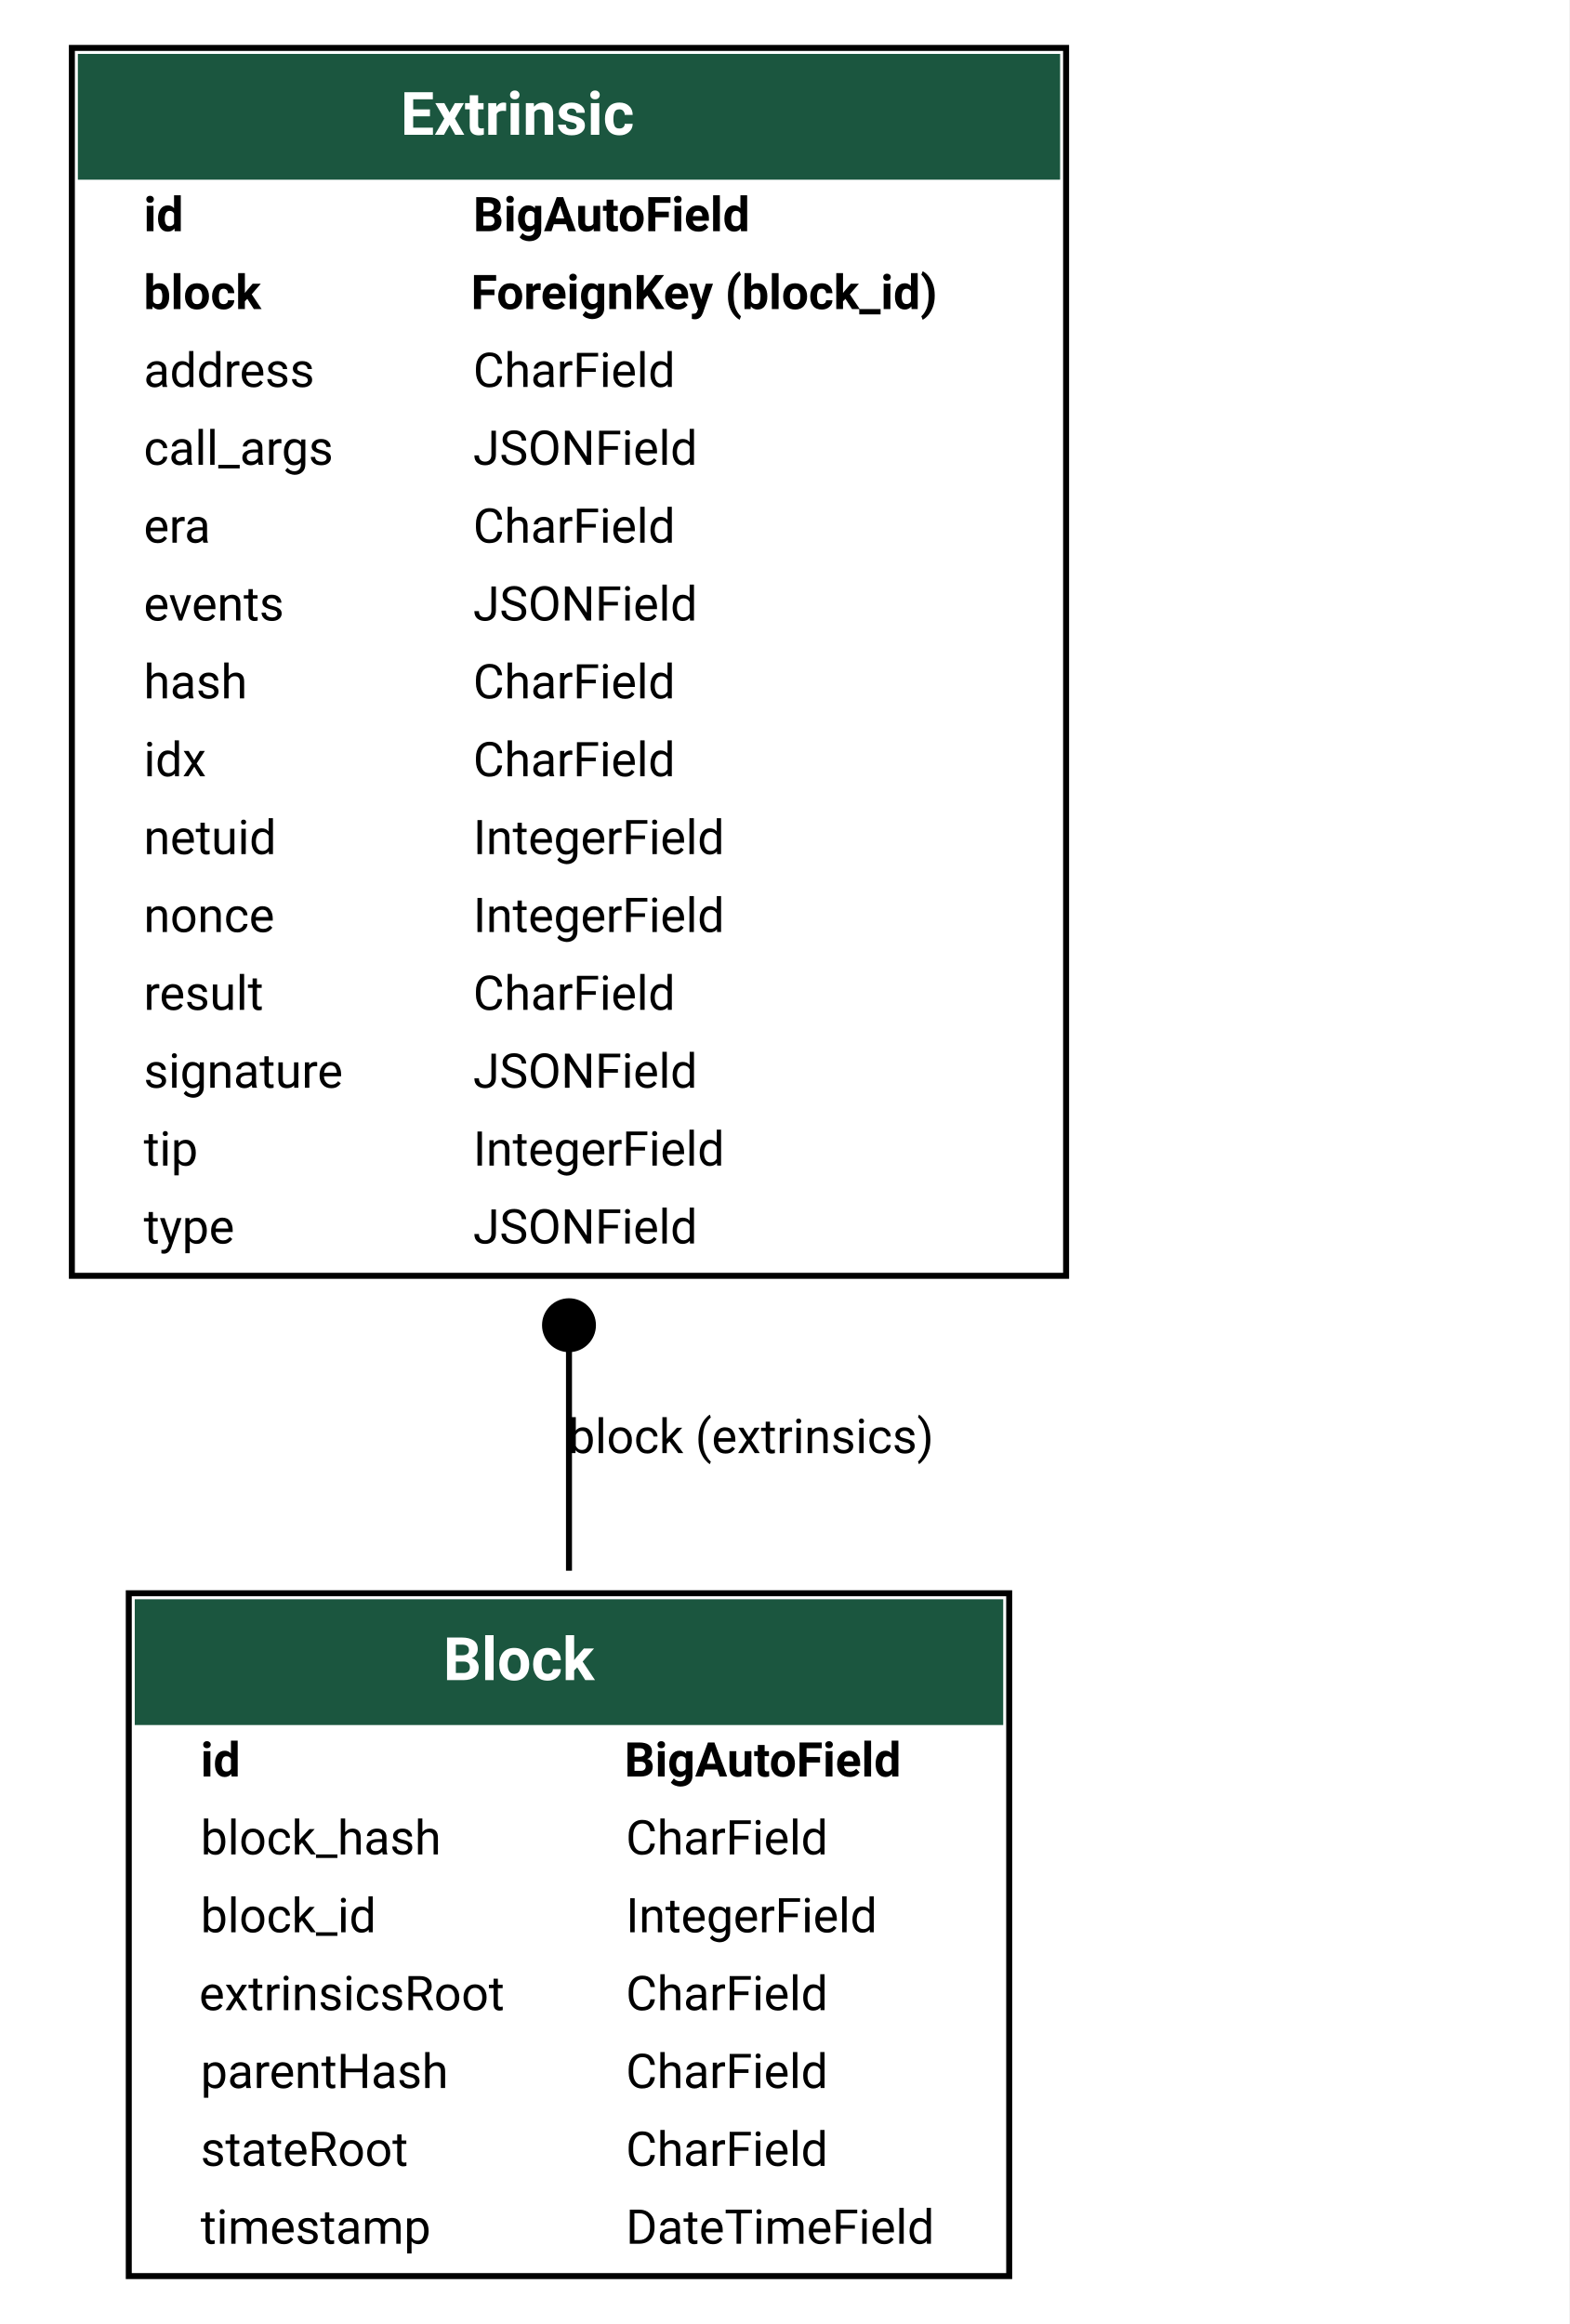
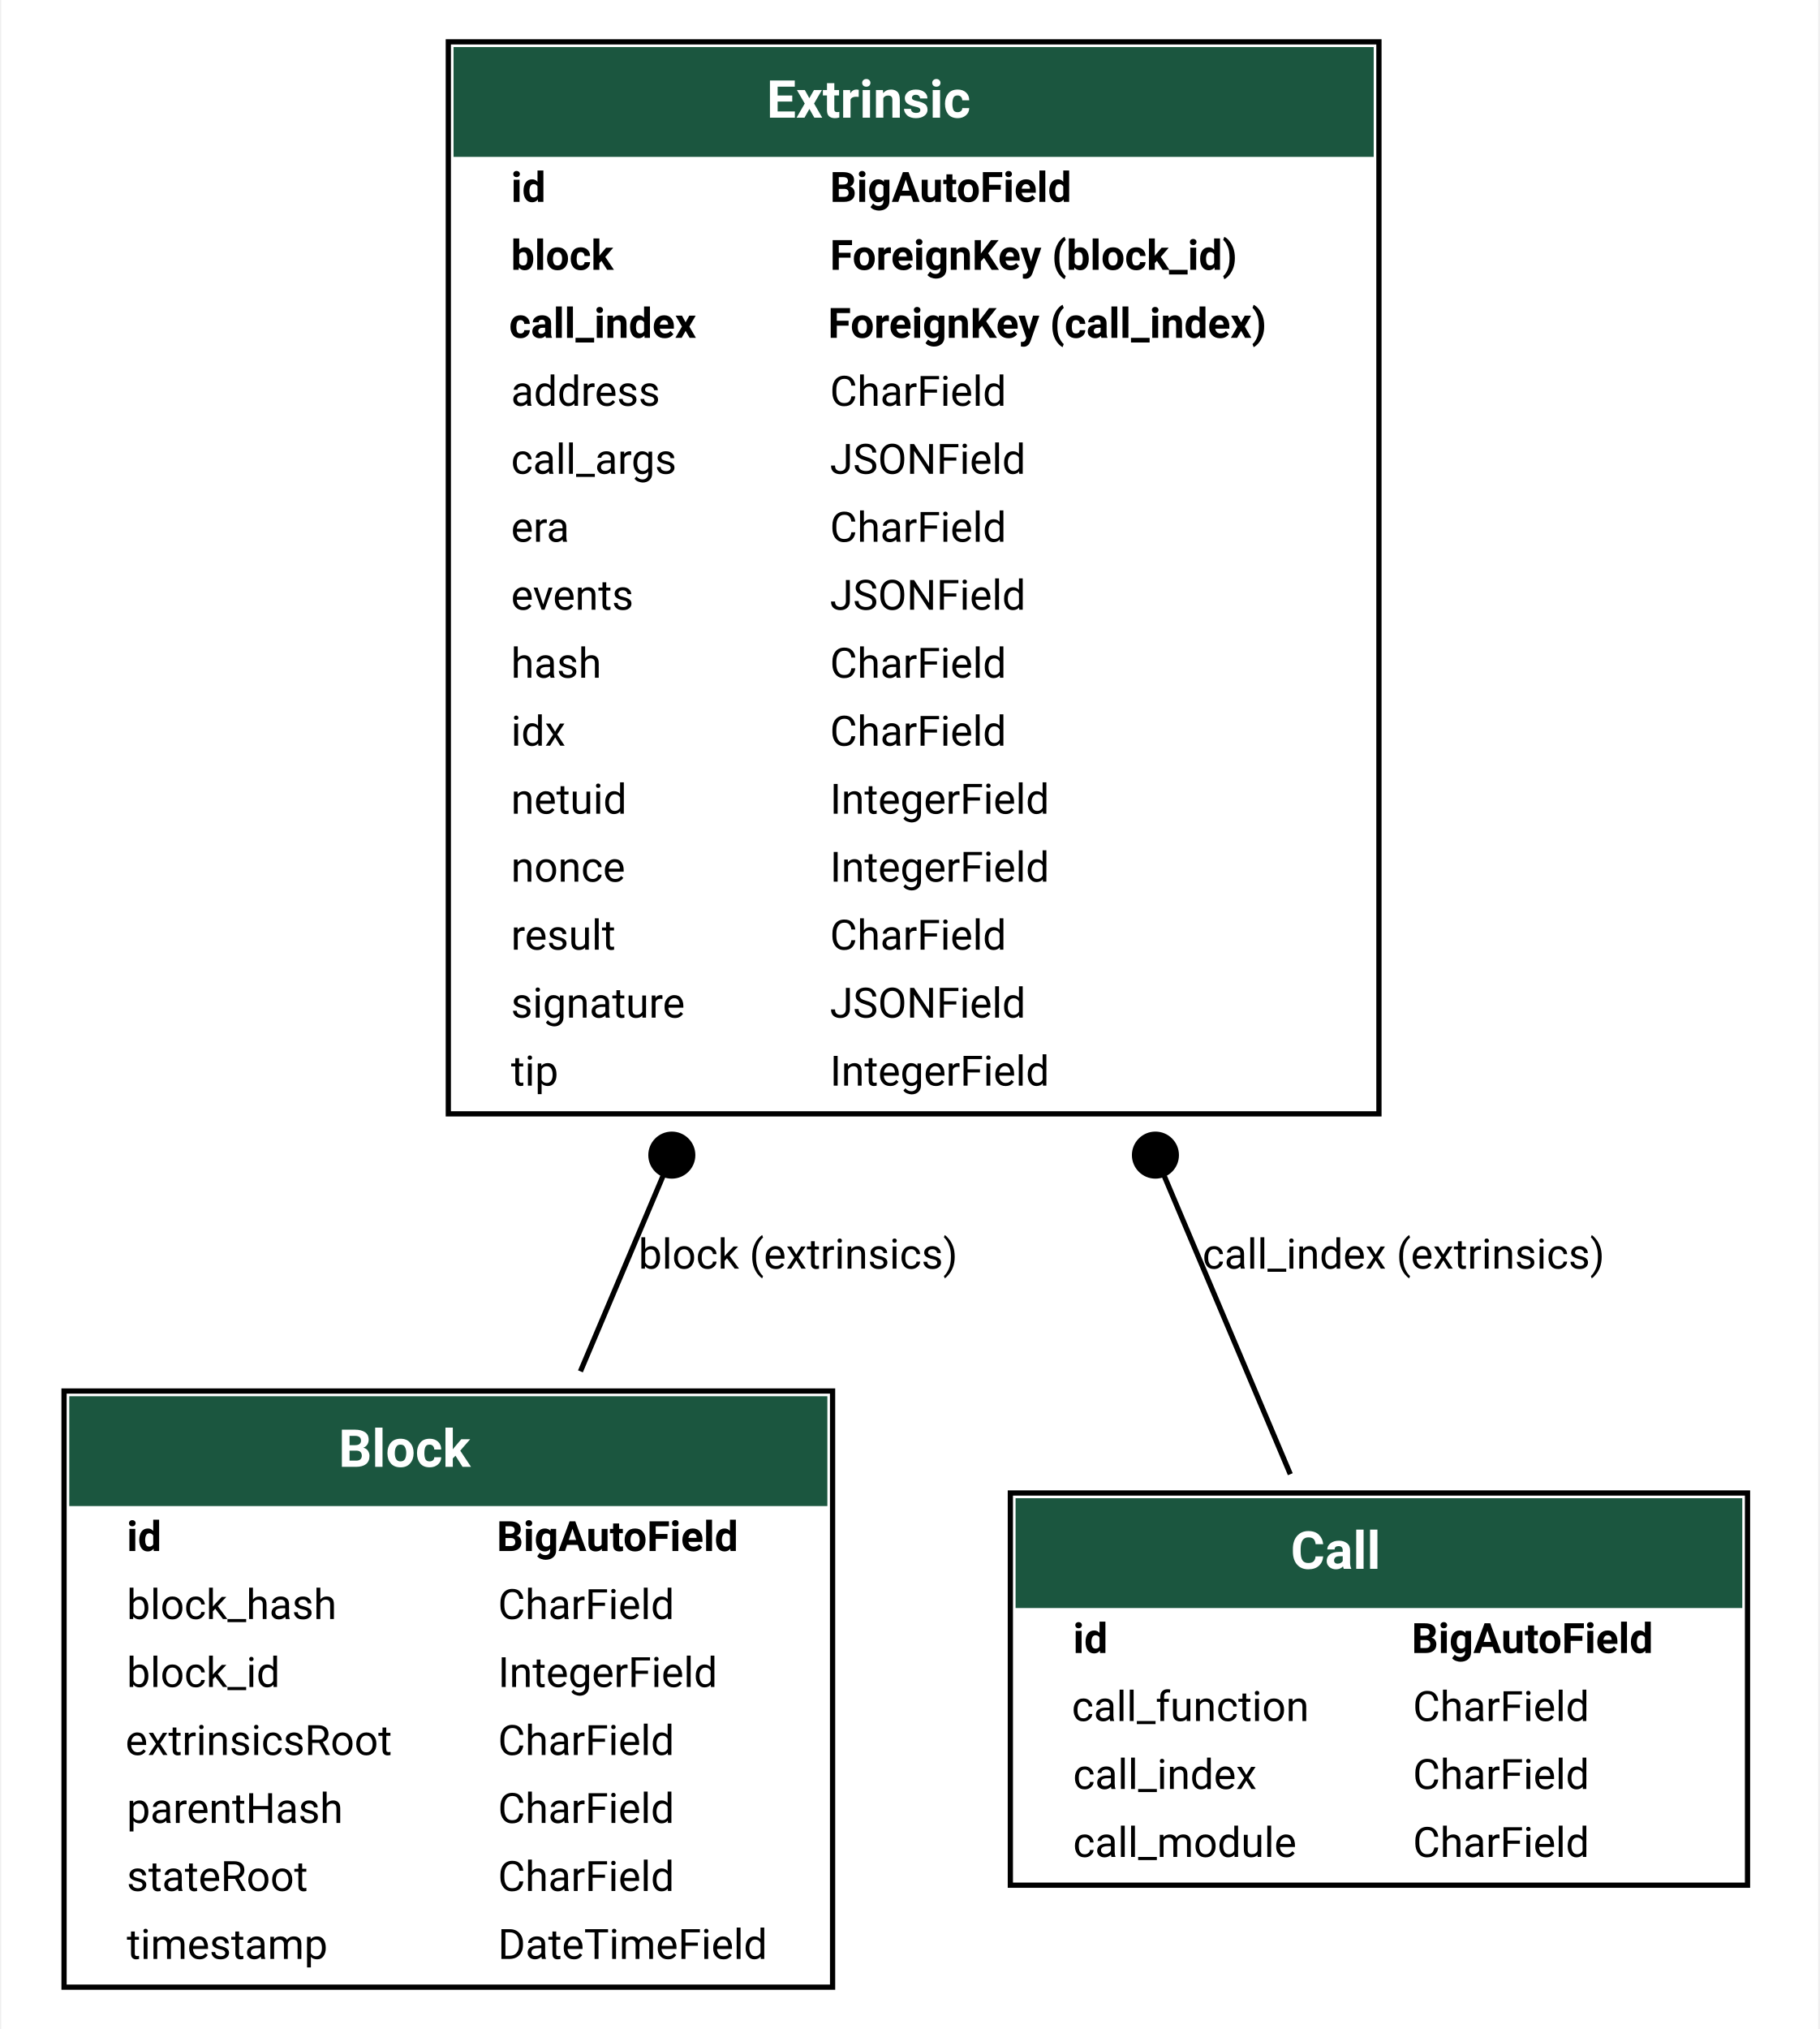
- <svg xmlns="http://www.w3.org/2000/svg" width="262pt" height="388pt" viewBox="0.00 0.00 262.00 388.00">
+ <svg xmlns="http://www.w3.org/2000/svg" width="348pt" height="388pt" viewBox="0.00 0.00 347.50 388.00">
  <g id="graph0" class="graph" transform="scale(1 1) rotate(0) translate(4 384)">
-     <polygon fill="white" stroke="none" points="-4,4 -4,-384 258,-384 258,4 -4,4" />
+     <polygon fill="white" stroke="none" points="-4,4 -4,-384 343.5,-384 343.5,4 -4,4" />
    <g id="node1" class="node">
-       <polygon fill="white" stroke="none" points="17.5,-4 17.5,-118 164.5,-118 164.5,-4 17.5,-4" />
-       <polygon fill="#1b563f" stroke="none" points="18.5,-96 18.5,-117 163.5,-117 163.5,-96 18.5,-96" />
-       <text text-anchor="start" x="61" y="-103.5" font-family="Roboto" font-size="8.00">    </text>
-       <text text-anchor="start" x="70" y="-103.5" font-family="Roboto" font-weight="bold" font-size="10.00" fill="white">    Block    </text>
-       <text text-anchor="start" x="20.5" y="-87.4" font-family="Roboto" font-size="8.00">    </text>
-       <text text-anchor="start" x="29.5" y="-87.4" font-family="Roboto" font-weight="bold" font-size="8.00">id</text>
-       <text text-anchor="start" x="37" y="-87.4" font-family="Roboto" font-size="8.00">    </text>
-       <text text-anchor="start" x="91.25" y="-87.4" font-family="Roboto" font-size="8.00">    </text>
-       <text text-anchor="start" x="100.25" y="-87.4" font-family="Roboto" font-weight="bold" font-size="8.00">BigAutoField</text>
-       <text text-anchor="start" x="152.75" y="-87.4" font-family="Roboto" font-size="8.00">    </text>
-       <text text-anchor="start" x="20.5" y="-74.4" font-family="Roboto" font-size="8.00">    </text>
-       <text text-anchor="start" x="29.5" y="-74.4" font-family="Roboto" font-size="8.00">block_hash</text>
-       <text text-anchor="start" x="69.25" y="-74.4" font-family="Roboto" font-size="8.00">    </text>
-       <text text-anchor="start" x="91.5" y="-74.4" font-family="Roboto" font-size="8.00">    </text>
-       <text text-anchor="start" x="100.5" y="-74.4" font-family="Roboto" font-size="8.00">CharField</text>
-       <text text-anchor="start" x="135.75" y="-74.4" font-family="Roboto" font-size="8.00">    </text>
-       <text text-anchor="start" x="20.5" y="-61.4" font-family="Roboto" font-size="8.00">    </text>
-       <text text-anchor="start" x="29.5" y="-61.4" font-family="Roboto" font-size="8.00">block_id</text>
-       <text text-anchor="start" x="58" y="-61.4" font-family="Roboto" font-size="8.00">    </text>
-       <text text-anchor="start" x="91.5" y="-61.4" font-family="Roboto" font-size="8.00">    </text>
-       <text text-anchor="start" x="100.5" y="-61.4" font-family="Roboto" font-size="8.00">IntegerField</text>
-       <text text-anchor="start" x="143.25" y="-61.4" font-family="Roboto" font-size="8.00">    </text>
-       <text text-anchor="start" x="20.25" y="-48.4" font-family="Roboto" font-size="8.00">    </text>
-       <text text-anchor="start" x="29.25" y="-48.4" font-family="Roboto" font-size="8.00">extrinsicsRoot</text>
-       <text text-anchor="start" x="78.75" y="-48.4" font-family="Roboto" font-size="8.00">    </text>
-       <text text-anchor="start" x="91.5" y="-48.4" font-family="Roboto" font-size="8.00">    </text>
-       <text text-anchor="start" x="100.5" y="-48.4" font-family="Roboto" font-size="8.00">CharField</text>
-       <text text-anchor="start" x="135.75" y="-48.4" font-family="Roboto" font-size="8.00">    </text>
-       <text text-anchor="start" x="20.5" y="-35.4" font-family="Roboto" font-size="8.00">    </text>
-       <text text-anchor="start" x="29.5" y="-35.4" font-family="Roboto" font-size="8.00">parentHash</text>
-       <text text-anchor="start" x="71.5" y="-35.4" font-family="Roboto" font-size="8.00">    </text>
-       <text text-anchor="start" x="91.5" y="-35.4" font-family="Roboto" font-size="8.00">    </text>
-       <text text-anchor="start" x="100.5" y="-35.4" font-family="Roboto" font-size="8.00">CharField</text>
-       <text text-anchor="start" x="135.75" y="-35.4" font-family="Roboto" font-size="8.00">    </text>
-       <text text-anchor="start" x="20.5" y="-22.4" font-family="Roboto" font-size="8.00">    </text>
-       <text text-anchor="start" x="29.5" y="-22.4" font-family="Roboto" font-size="8.00">stateRoot</text>
-       <text text-anchor="start" x="64" y="-22.4" font-family="Roboto" font-size="8.00">    </text>
-       <text text-anchor="start" x="91.5" y="-22.4" font-family="Roboto" font-size="8.00">    </text>
-       <text text-anchor="start" x="100.5" y="-22.4" font-family="Roboto" font-size="8.00">CharField</text>
-       <text text-anchor="start" x="135.75" y="-22.4" font-family="Roboto" font-size="8.00">    </text>
-       <text text-anchor="start" x="20.5" y="-9.4" font-family="Roboto" font-size="8.00">    </text>
-       <text text-anchor="start" x="29.5" y="-9.4" font-family="Roboto" font-size="8.00">timestamp</text>
-       <text text-anchor="start" x="66.25" y="-9.4" font-family="Roboto" font-size="8.00">    </text>
-       <text text-anchor="start" x="91.5" y="-9.4" font-family="Roboto" font-size="8.00">    </text>
-       <text text-anchor="start" x="100.5" y="-9.4" font-family="Roboto" font-size="8.00">DateTimeField</text>
-       <text text-anchor="start" x="152.25" y="-9.4" font-family="Roboto" font-size="8.00">    </text>
-       <polygon fill="none" stroke="black" points="17.5,-4 17.5,-118 164.5,-118 164.5,-4 17.5,-4" />
+       <polygon fill="white" stroke="none" points="8,-4 8,-118 155,-118 155,-4 8,-4" />
+       <polygon fill="#1b563f" stroke="none" points="9,-96 9,-117 154,-117 154,-96 9,-96" />
+       <text text-anchor="start" x="51.5" y="-103.5" font-family="Roboto" font-size="8.00">    </text>
+       <text text-anchor="start" x="60.5" y="-103.5" font-family="Roboto" font-weight="bold" font-size="10.00" fill="white">    Block    </text>
+       <text text-anchor="start" x="11" y="-87.4" font-family="Roboto" font-size="8.00">    </text>
+       <text text-anchor="start" x="20" y="-87.4" font-family="Roboto" font-weight="bold" font-size="8.00">id</text>
+       <text text-anchor="start" x="27.5" y="-87.4" font-family="Roboto" font-size="8.00">    </text>
+       <text text-anchor="start" x="81.75" y="-87.4" font-family="Roboto" font-size="8.00">    </text>
+       <text text-anchor="start" x="90.75" y="-87.4" font-family="Roboto" font-weight="bold" font-size="8.00">BigAutoField</text>
+       <text text-anchor="start" x="143.25" y="-87.4" font-family="Roboto" font-size="8.00">    </text>
+       <text text-anchor="start" x="11" y="-74.4" font-family="Roboto" font-size="8.00">    </text>
+       <text text-anchor="start" x="20" y="-74.4" font-family="Roboto" font-size="8.00">block_hash</text>
+       <text text-anchor="start" x="59.75" y="-74.4" font-family="Roboto" font-size="8.00">    </text>
+       <text text-anchor="start" x="82" y="-74.4" font-family="Roboto" font-size="8.00">    </text>
+       <text text-anchor="start" x="91" y="-74.4" font-family="Roboto" font-size="8.00">CharField</text>
+       <text text-anchor="start" x="126.25" y="-74.4" font-family="Roboto" font-size="8.00">    </text>
+       <text text-anchor="start" x="11" y="-61.4" font-family="Roboto" font-size="8.00">    </text>
+       <text text-anchor="start" x="20" y="-61.4" font-family="Roboto" font-size="8.00">block_id</text>
+       <text text-anchor="start" x="48.5" y="-61.4" font-family="Roboto" font-size="8.00">    </text>
+       <text text-anchor="start" x="82" y="-61.4" font-family="Roboto" font-size="8.00">    </text>
+       <text text-anchor="start" x="91" y="-61.4" font-family="Roboto" font-size="8.00">IntegerField</text>
+       <text text-anchor="start" x="133.75" y="-61.4" font-family="Roboto" font-size="8.00">    </text>
+       <text text-anchor="start" x="10.75" y="-48.4" font-family="Roboto" font-size="8.00">    </text>
+       <text text-anchor="start" x="19.75" y="-48.4" font-family="Roboto" font-size="8.00">extrinsicsRoot</text>
+       <text text-anchor="start" x="69.25" y="-48.4" font-family="Roboto" font-size="8.00">    </text>
+       <text text-anchor="start" x="82" y="-48.4" font-family="Roboto" font-size="8.00">    </text>
+       <text text-anchor="start" x="91" y="-48.4" font-family="Roboto" font-size="8.00">CharField</text>
+       <text text-anchor="start" x="126.25" y="-48.4" font-family="Roboto" font-size="8.00">    </text>
+       <text text-anchor="start" x="11" y="-35.4" font-family="Roboto" font-size="8.00">    </text>
+       <text text-anchor="start" x="20" y="-35.4" font-family="Roboto" font-size="8.00">parentHash</text>
+       <text text-anchor="start" x="62" y="-35.4" font-family="Roboto" font-size="8.00">    </text>
+       <text text-anchor="start" x="82" y="-35.4" font-family="Roboto" font-size="8.00">    </text>
+       <text text-anchor="start" x="91" y="-35.4" font-family="Roboto" font-size="8.00">CharField</text>
+       <text text-anchor="start" x="126.25" y="-35.4" font-family="Roboto" font-size="8.00">    </text>
+       <text text-anchor="start" x="11" y="-22.4" font-family="Roboto" font-size="8.00">    </text>
+       <text text-anchor="start" x="20" y="-22.4" font-family="Roboto" font-size="8.00">stateRoot</text>
+       <text text-anchor="start" x="54.5" y="-22.4" font-family="Roboto" font-size="8.00">    </text>
+       <text text-anchor="start" x="82" y="-22.4" font-family="Roboto" font-size="8.00">    </text>
+       <text text-anchor="start" x="91" y="-22.4" font-family="Roboto" font-size="8.00">CharField</text>
+       <text text-anchor="start" x="126.25" y="-22.4" font-family="Roboto" font-size="8.00">    </text>
+       <text text-anchor="start" x="11" y="-9.4" font-family="Roboto" font-size="8.00">    </text>
+       <text text-anchor="start" x="20" y="-9.4" font-family="Roboto" font-size="8.00">timestamp</text>
+       <text text-anchor="start" x="56.75" y="-9.4" font-family="Roboto" font-size="8.00">    </text>
+       <text text-anchor="start" x="82" y="-9.4" font-family="Roboto" font-size="8.00">    </text>
+       <text text-anchor="start" x="91" y="-9.4" font-family="Roboto" font-size="8.00">DateTimeField</text>
+       <text text-anchor="start" x="142.75" y="-9.4" font-family="Roboto" font-size="8.00">    </text>
+       <polygon fill="none" stroke="black" points="8,-4 8,-118 155,-118 155,-4 8,-4" />
    </g>
    <g id="node2" class="node">
-       <polygon fill="white" stroke="none" points="8,-171 8,-376 174,-376 174,-171 8,-171" />
-       <polygon fill="#1b563f" stroke="none" points="9,-354 9,-375 173,-375 173,-354 9,-354" />
-       <text text-anchor="start" x="53.88" y="-361.5" font-family="Roboto" font-size="8.00">    </text>
-       <text text-anchor="start" x="62.88" y="-361.5" font-family="Roboto" font-weight="bold" font-size="10.00" fill="white">    Extrinsic    </text>
-       <text text-anchor="start" x="11" y="-345.4" font-family="Roboto" font-size="8.00">    </text>
-       <text text-anchor="start" x="20" y="-345.4" font-family="Roboto" font-weight="bold" font-size="8.00">id</text>
-       <text text-anchor="start" x="27.5" y="-345.4" font-family="Roboto" font-size="8.00">    </text>
-       <text text-anchor="start" x="66" y="-345.4" font-family="Roboto" font-size="8.00">    </text>
-       <text text-anchor="start" x="75" y="-345.4" font-family="Roboto" font-weight="bold" font-size="8.00">BigAutoField</text>
-       <text text-anchor="start" x="127.5" y="-345.4" font-family="Roboto" font-size="8.00">    </text>
-       <text text-anchor="start" x="11" y="-332.4" font-family="Roboto" font-size="8.00">    </text>
-       <text text-anchor="start" x="20" y="-332.4" font-family="Roboto" font-weight="bold" font-size="8.00">block</text>
-       <text text-anchor="start" x="41.75" y="-332.4" font-family="Roboto" font-size="8.00">    </text>
-       <text text-anchor="start" x="65.62" y="-332.4" font-family="Roboto" font-size="8.00">    </text>
-       <text text-anchor="start" x="74.62" y="-332.4" font-family="Roboto" font-weight="bold" font-size="8.00">ForeignKey (block_id)</text>
-       <text text-anchor="start" x="162.38" y="-332.4" font-family="Roboto" font-size="8.00">    </text>
-       <text text-anchor="start" x="11" y="-319.4" font-family="Roboto" font-size="8.00">    </text>
-       <text text-anchor="start" x="20" y="-319.4" font-family="Roboto" font-size="8.00">address</text>
-       <text text-anchor="start" x="48.5" y="-319.4" font-family="Roboto" font-size="8.00">    </text>
-       <text text-anchor="start" x="66" y="-319.4" font-family="Roboto" font-size="8.00">    </text>
-       <text text-anchor="start" x="75" y="-319.4" font-family="Roboto" font-size="8.00">CharField</text>
-       <text text-anchor="start" x="110.25" y="-319.4" font-family="Roboto" font-size="8.00">    </text>
-       <text text-anchor="start" x="11" y="-306.4" font-family="Roboto" font-size="8.00">    </text>
-       <text text-anchor="start" x="20" y="-306.4" font-family="Roboto" font-size="8.00">call_args</text>
-       <text text-anchor="start" x="51.5" y="-306.4" font-family="Roboto" font-size="8.00">    </text>
-       <text text-anchor="start" x="66" y="-306.4" font-family="Roboto" font-size="8.00">    </text>
-       <text text-anchor="start" x="75" y="-306.4" font-family="Roboto" font-size="8.00">JSONField</text>
-       <text text-anchor="start" x="113.25" y="-306.4" font-family="Roboto" font-size="8.00">    </text>
-       <text text-anchor="start" x="11" y="-293.4" font-family="Roboto" font-size="8.00">    </text>
-       <text text-anchor="start" x="20" y="-293.4" font-family="Roboto" font-size="8.00">era</text>
-       <text text-anchor="start" x="32" y="-293.4" font-family="Roboto" font-size="8.00">    </text>
-       <text text-anchor="start" x="66" y="-293.4" font-family="Roboto" font-size="8.00">    </text>
-       <text text-anchor="start" x="75" y="-293.4" font-family="Roboto" font-size="8.00">CharField</text>
-       <text text-anchor="start" x="110.25" y="-293.4" font-family="Roboto" font-size="8.00">    </text>
-       <text text-anchor="start" x="11" y="-280.4" font-family="Roboto" font-size="8.00">    </text>
-       <text text-anchor="start" x="20" y="-280.4" font-family="Roboto" font-size="8.00">events</text>
-       <text text-anchor="start" x="43.25" y="-280.4" font-family="Roboto" font-size="8.00">    </text>
-       <text text-anchor="start" x="66" y="-280.4" font-family="Roboto" font-size="8.00">    </text>
-       <text text-anchor="start" x="75" y="-280.4" font-family="Roboto" font-size="8.00">JSONField</text>
-       <text text-anchor="start" x="113.25" y="-280.4" font-family="Roboto" font-size="8.00">    </text>
-       <text text-anchor="start" x="11" y="-267.4" font-family="Roboto" font-size="8.00">    </text>
-       <text text-anchor="start" x="20" y="-267.4" font-family="Roboto" font-size="8.00">hash</text>
-       <text text-anchor="start" x="37.25" y="-267.4" font-family="Roboto" font-size="8.00">    </text>
-       <text text-anchor="start" x="66" y="-267.4" font-family="Roboto" font-size="8.00">    </text>
-       <text text-anchor="start" x="75" y="-267.4" font-family="Roboto" font-size="8.00">CharField</text>
-       <text text-anchor="start" x="110.25" y="-267.4" font-family="Roboto" font-size="8.00">    </text>
-       <text text-anchor="start" x="11" y="-254.4" font-family="Roboto" font-size="8.00">    </text>
-       <text text-anchor="start" x="20" y="-254.4" font-family="Roboto" font-size="8.00">idx</text>
-       <text text-anchor="start" x="29.75" y="-254.4" font-family="Roboto" font-size="8.00">    </text>
-       <text text-anchor="start" x="66" y="-254.4" font-family="Roboto" font-size="8.00">    </text>
-       <text text-anchor="start" x="75" y="-254.4" font-family="Roboto" font-size="8.00">CharField</text>
-       <text text-anchor="start" x="110.25" y="-254.4" font-family="Roboto" font-size="8.00">    </text>
-       <text text-anchor="start" x="11" y="-241.4" font-family="Roboto" font-size="8.00">    </text>
-       <text text-anchor="start" x="20" y="-241.4" font-family="Roboto" font-size="8.00">netuid</text>
-       <text text-anchor="start" x="41.75" y="-241.4" font-family="Roboto" font-size="8.00">    </text>
-       <text text-anchor="start" x="66" y="-241.4" font-family="Roboto" font-size="8.00">    </text>
-       <text text-anchor="start" x="75" y="-241.4" font-family="Roboto" font-size="8.00">IntegerField</text>
-       <text text-anchor="start" x="117.75" y="-241.4" font-family="Roboto" font-size="8.00">    </text>
-       <text text-anchor="start" x="11" y="-228.4" font-family="Roboto" font-size="8.00">    </text>
-       <text text-anchor="start" x="20" y="-228.4" font-family="Roboto" font-size="8.00">nonce</text>
-       <text text-anchor="start" x="41.75" y="-228.4" font-family="Roboto" font-size="8.00">    </text>
-       <text text-anchor="start" x="66" y="-228.4" font-family="Roboto" font-size="8.00">    </text>
-       <text text-anchor="start" x="75" y="-228.4" font-family="Roboto" font-size="8.00">IntegerField</text>
-       <text text-anchor="start" x="117.75" y="-228.4" font-family="Roboto" font-size="8.00">    </text>
-       <text text-anchor="start" x="11" y="-215.4" font-family="Roboto" font-size="8.00">    </text>
-       <text text-anchor="start" x="20" y="-215.4" font-family="Roboto" font-size="8.00">result</text>
-       <text text-anchor="start" x="39.5" y="-215.4" font-family="Roboto" font-size="8.00">    </text>
-       <text text-anchor="start" x="66" y="-215.4" font-family="Roboto" font-size="8.00">    </text>
-       <text text-anchor="start" x="75" y="-215.4" font-family="Roboto" font-size="8.00">CharField</text>
-       <text text-anchor="start" x="110.25" y="-215.4" font-family="Roboto" font-size="8.00">    </text>
-       <text text-anchor="start" x="11" y="-202.4" font-family="Roboto" font-size="8.00">    </text>
-       <text text-anchor="start" x="20" y="-202.4" font-family="Roboto" font-size="8.00">signature</text>
-       <text text-anchor="start" x="53" y="-202.4" font-family="Roboto" font-size="8.00">    </text>
-       <text text-anchor="start" x="66" y="-202.4" font-family="Roboto" font-size="8.00">    </text>
-       <text text-anchor="start" x="75" y="-202.4" font-family="Roboto" font-size="8.00">JSONField</text>
-       <text text-anchor="start" x="113.25" y="-202.4" font-family="Roboto" font-size="8.00">    </text>
-       <text text-anchor="start" x="11" y="-189.4" font-family="Roboto" font-size="8.00">    </text>
-       <text text-anchor="start" x="20" y="-189.4" font-family="Roboto" font-size="8.00">tip</text>
-       <text text-anchor="start" x="28.25" y="-189.4" font-family="Roboto" font-size="8.00">    </text>
-       <text text-anchor="start" x="66" y="-189.4" font-family="Roboto" font-size="8.00">    </text>
-       <text text-anchor="start" x="75" y="-189.4" font-family="Roboto" font-size="8.00">IntegerField</text>
-       <text text-anchor="start" x="117.75" y="-189.4" font-family="Roboto" font-size="8.00">    </text>
-       <text text-anchor="start" x="11" y="-176.4" font-family="Roboto" font-size="8.00">    </text>
-       <text text-anchor="start" x="20" y="-176.4" font-family="Roboto" font-size="8.00">type</text>
-       <text text-anchor="start" x="35" y="-176.4" font-family="Roboto" font-size="8.00">    </text>
-       <text text-anchor="start" x="66" y="-176.4" font-family="Roboto" font-size="8.00">    </text>
-       <text text-anchor="start" x="75" y="-176.4" font-family="Roboto" font-size="8.00">JSONField</text>
-       <text text-anchor="start" x="113.25" y="-176.4" font-family="Roboto" font-size="8.00">    </text>
-       <polygon fill="none" stroke="black" points="8,-171 8,-376 174,-376 174,-171 8,-171" />
+       <polygon fill="white" stroke="none" points="189,-23.5 189,-98.5 330,-98.5 330,-23.5 189,-23.5" />
+       <polygon fill="#1b563f" stroke="none" points="190,-76.5 190,-97.5 329,-97.5 329,-76.5 190,-76.5" />
+       <text text-anchor="start" x="233.62" y="-84" font-family="Roboto" font-size="8.00">    </text>
+       <text text-anchor="start" x="242.62" y="-84" font-family="Roboto" font-weight="bold" font-size="10.00" fill="white">    Call    </text>
+       <text text-anchor="start" x="192" y="-67.9" font-family="Roboto" font-size="8.00">    </text>
+       <text text-anchor="start" x="201" y="-67.9" font-family="Roboto" font-weight="bold" font-size="8.00">id</text>
+       <text text-anchor="start" x="208.5" y="-67.9" font-family="Roboto" font-size="8.00">    </text>
+       <text text-anchor="start" x="256.75" y="-67.9" font-family="Roboto" font-size="8.00">    </text>
+       <text text-anchor="start" x="265.75" y="-67.9" font-family="Roboto" font-weight="bold" font-size="8.00">BigAutoField</text>
+       <text text-anchor="start" x="318.25" y="-67.9" font-family="Roboto" font-size="8.00">    </text>
+       <text text-anchor="start" x="191.75" y="-54.9" font-family="Roboto" font-size="8.00">    </text>
+       <text text-anchor="start" x="200.75" y="-54.9" font-family="Roboto" font-size="8.00">call_function</text>
+       <text text-anchor="start" x="244.25" y="-54.9" font-family="Roboto" font-size="8.00">    </text>
+       <text text-anchor="start" x="257" y="-54.9" font-family="Roboto" font-size="8.00">    </text>
+       <text text-anchor="start" x="266" y="-54.9" font-family="Roboto" font-size="8.00">CharField</text>
+       <text text-anchor="start" x="301.25" y="-54.9" font-family="Roboto" font-size="8.00">    </text>
+       <text text-anchor="start" x="192" y="-41.9" font-family="Roboto" font-size="8.00">    </text>
+       <text text-anchor="start" x="201" y="-41.9" font-family="Roboto" font-size="8.00">call_index</text>
+       <text text-anchor="start" x="235.5" y="-41.9" font-family="Roboto" font-size="8.00">    </text>
+       <text text-anchor="start" x="257" y="-41.9" font-family="Roboto" font-size="8.00">    </text>
+       <text text-anchor="start" x="266" y="-41.9" font-family="Roboto" font-size="8.00">CharField</text>
+       <text text-anchor="start" x="301.25" y="-41.9" font-family="Roboto" font-size="8.00">    </text>
+       <text text-anchor="start" x="192" y="-28.9" font-family="Roboto" font-size="8.00">    </text>
+       <text text-anchor="start" x="201" y="-28.9" font-family="Roboto" font-size="8.00">call_module</text>
+       <text text-anchor="start" x="243" y="-28.9" font-family="Roboto" font-size="8.00">    </text>
+       <text text-anchor="start" x="257" y="-28.9" font-family="Roboto" font-size="8.00">    </text>
+       <text text-anchor="start" x="266" y="-28.9" font-family="Roboto" font-size="8.00">CharField</text>
+       <text text-anchor="start" x="301.25" y="-28.9" font-family="Roboto" font-size="8.00">    </text>
+       <polygon fill="none" stroke="black" points="189,-23.5 189,-98.5 330,-98.5 330,-23.5 189,-23.5" />
+     </g>
+     <g id="node3" class="node">
+       <polygon fill="white" stroke="none" points="81.5,-171 81.5,-376 259.5,-376 259.5,-171 81.5,-171" />
+       <polygon fill="#1b563f" stroke="none" points="82.5,-354 82.5,-375 258.5,-375 258.5,-354 82.5,-354" />
+       <text text-anchor="start" x="133.38" y="-361.5" font-family="Roboto" font-size="8.00">    </text>
+       <text text-anchor="start" x="142.38" y="-361.5" font-family="Roboto" font-weight="bold" font-size="10.00" fill="white">    Extrinsic    </text>
+       <text text-anchor="start" x="84.5" y="-345.4" font-family="Roboto" font-size="8.00">    </text>
+       <text text-anchor="start" x="93.5" y="-345.4" font-family="Roboto" font-weight="bold" font-size="8.00">id</text>
+       <text text-anchor="start" x="101" y="-345.4" font-family="Roboto" font-size="8.00">    </text>
+       <text text-anchor="start" x="145.5" y="-345.4" font-family="Roboto" font-size="8.00">    </text>
+       <text text-anchor="start" x="154.5" y="-345.4" font-family="Roboto" font-weight="bold" font-size="8.00">BigAutoField</text>
+       <text text-anchor="start" x="207" y="-345.4" font-family="Roboto" font-size="8.00">    </text>
+       <text text-anchor="start" x="84.5" y="-332.4" font-family="Roboto" font-size="8.00">    </text>
+       <text text-anchor="start" x="93.5" y="-332.4" font-family="Roboto" font-weight="bold" font-size="8.00">block</text>
+       <text text-anchor="start" x="115.25" y="-332.4" font-family="Roboto" font-size="8.00">    </text>
+       <text text-anchor="start" x="145.5" y="-332.4" font-family="Roboto" font-size="8.00">    </text>
+       <text text-anchor="start" x="154.5" y="-332.4" font-family="Roboto" font-weight="bold" font-size="8.00">ForeignKey (block_id)</text>
+       <text text-anchor="start" x="242.25" y="-332.4" font-family="Roboto" font-size="8.00">    </text>
+       <text text-anchor="start" x="84.12" y="-319.4" font-family="Roboto" font-size="8.00">    </text>
+       <text text-anchor="start" x="93.12" y="-319.4" font-family="Roboto" font-weight="bold" font-size="8.00">call_index</text>
+       <text text-anchor="start" x="132.88" y="-319.4" font-family="Roboto" font-size="8.00">    </text>
+       <text text-anchor="start" x="145.12" y="-319.4" font-family="Roboto" font-size="8.00">    </text>
+       <text text-anchor="start" x="154.12" y="-319.4" font-family="Roboto" font-weight="bold" font-size="8.00">ForeignKey (call_index)</text>
+       <text text-anchor="start" x="247.88" y="-319.4" font-family="Roboto" font-size="8.00">    </text>
+       <text text-anchor="start" x="84.5" y="-306.4" font-family="Roboto" font-size="8.00">    </text>
+       <text text-anchor="start" x="93.5" y="-306.4" font-family="Roboto" font-size="8.00">address</text>
+       <text text-anchor="start" x="122" y="-306.4" font-family="Roboto" font-size="8.00">    </text>
+       <text text-anchor="start" x="145.5" y="-306.4" font-family="Roboto" font-size="8.00">    </text>
+       <text text-anchor="start" x="154.5" y="-306.4" font-family="Roboto" font-size="8.00">CharField</text>
+       <text text-anchor="start" x="189.75" y="-306.4" font-family="Roboto" font-size="8.00">    </text>
+       <text text-anchor="start" x="84.5" y="-293.4" font-family="Roboto" font-size="8.00">    </text>
+       <text text-anchor="start" x="93.5" y="-293.4" font-family="Roboto" font-size="8.00">call_args</text>
+       <text text-anchor="start" x="125" y="-293.4" font-family="Roboto" font-size="8.00">    </text>
+       <text text-anchor="start" x="145.5" y="-293.4" font-family="Roboto" font-size="8.00">    </text>
+       <text text-anchor="start" x="154.5" y="-293.4" font-family="Roboto" font-size="8.00">JSONField</text>
+       <text text-anchor="start" x="192.75" y="-293.4" font-family="Roboto" font-size="8.00">    </text>
+       <text text-anchor="start" x="84.5" y="-280.4" font-family="Roboto" font-size="8.00">    </text>
+       <text text-anchor="start" x="93.5" y="-280.4" font-family="Roboto" font-size="8.00">era</text>
+       <text text-anchor="start" x="105.5" y="-280.4" font-family="Roboto" font-size="8.00">    </text>
+       <text text-anchor="start" x="145.5" y="-280.4" font-family="Roboto" font-size="8.00">    </text>
+       <text text-anchor="start" x="154.5" y="-280.4" font-family="Roboto" font-size="8.00">CharField</text>
+       <text text-anchor="start" x="189.75" y="-280.4" font-family="Roboto" font-size="8.00">    </text>
+       <text text-anchor="start" x="84.5" y="-267.4" font-family="Roboto" font-size="8.00">    </text>
+       <text text-anchor="start" x="93.5" y="-267.4" font-family="Roboto" font-size="8.00">events</text>
+       <text text-anchor="start" x="116.75" y="-267.4" font-family="Roboto" font-size="8.00">    </text>
+       <text text-anchor="start" x="145.5" y="-267.4" font-family="Roboto" font-size="8.00">    </text>
+       <text text-anchor="start" x="154.5" y="-267.4" font-family="Roboto" font-size="8.00">JSONField</text>
+       <text text-anchor="start" x="192.75" y="-267.4" font-family="Roboto" font-size="8.00">    </text>
+       <text text-anchor="start" x="84.5" y="-254.4" font-family="Roboto" font-size="8.00">    </text>
+       <text text-anchor="start" x="93.5" y="-254.4" font-family="Roboto" font-size="8.00">hash</text>
+       <text text-anchor="start" x="110.75" y="-254.4" font-family="Roboto" font-size="8.00">    </text>
+       <text text-anchor="start" x="145.5" y="-254.4" font-family="Roboto" font-size="8.00">    </text>
+       <text text-anchor="start" x="154.5" y="-254.4" font-family="Roboto" font-size="8.00">CharField</text>
+       <text text-anchor="start" x="189.75" y="-254.4" font-family="Roboto" font-size="8.00">    </text>
+       <text text-anchor="start" x="84.5" y="-241.4" font-family="Roboto" font-size="8.00">    </text>
+       <text text-anchor="start" x="93.5" y="-241.4" font-family="Roboto" font-size="8.00">idx</text>
+       <text text-anchor="start" x="103.25" y="-241.4" font-family="Roboto" font-size="8.00">    </text>
+       <text text-anchor="start" x="145.5" y="-241.4" font-family="Roboto" font-size="8.00">    </text>
+       <text text-anchor="start" x="154.5" y="-241.4" font-family="Roboto" font-size="8.00">CharField</text>
+       <text text-anchor="start" x="189.75" y="-241.4" font-family="Roboto" font-size="8.00">    </text>
+       <text text-anchor="start" x="84.5" y="-228.4" font-family="Roboto" font-size="8.00">    </text>
+       <text text-anchor="start" x="93.5" y="-228.4" font-family="Roboto" font-size="8.00">netuid</text>
+       <text text-anchor="start" x="115.25" y="-228.4" font-family="Roboto" font-size="8.00">    </text>
+       <text text-anchor="start" x="145.5" y="-228.4" font-family="Roboto" font-size="8.00">    </text>
+       <text text-anchor="start" x="154.5" y="-228.4" font-family="Roboto" font-size="8.00">IntegerField</text>
+       <text text-anchor="start" x="197.25" y="-228.4" font-family="Roboto" font-size="8.00">    </text>
+       <text text-anchor="start" x="84.5" y="-215.4" font-family="Roboto" font-size="8.00">    </text>
+       <text text-anchor="start" x="93.5" y="-215.4" font-family="Roboto" font-size="8.00">nonce</text>
+       <text text-anchor="start" x="115.25" y="-215.4" font-family="Roboto" font-size="8.00">    </text>
+       <text text-anchor="start" x="145.5" y="-215.4" font-family="Roboto" font-size="8.00">    </text>
+       <text text-anchor="start" x="154.5" y="-215.4" font-family="Roboto" font-size="8.00">IntegerField</text>
+       <text text-anchor="start" x="197.25" y="-215.4" font-family="Roboto" font-size="8.00">    </text>
+       <text text-anchor="start" x="84.5" y="-202.4" font-family="Roboto" font-size="8.00">    </text>
+       <text text-anchor="start" x="93.5" y="-202.4" font-family="Roboto" font-size="8.00">result</text>
+       <text text-anchor="start" x="113" y="-202.4" font-family="Roboto" font-size="8.00">    </text>
+       <text text-anchor="start" x="145.5" y="-202.4" font-family="Roboto" font-size="8.00">    </text>
+       <text text-anchor="start" x="154.5" y="-202.4" font-family="Roboto" font-size="8.00">CharField</text>
+       <text text-anchor="start" x="189.75" y="-202.4" font-family="Roboto" font-size="8.00">    </text>
+       <text text-anchor="start" x="84.5" y="-189.4" font-family="Roboto" font-size="8.00">    </text>
+       <text text-anchor="start" x="93.5" y="-189.4" font-family="Roboto" font-size="8.00">signature</text>
+       <text text-anchor="start" x="126.5" y="-189.4" font-family="Roboto" font-size="8.00">    </text>
+       <text text-anchor="start" x="145.5" y="-189.4" font-family="Roboto" font-size="8.00">    </text>
+       <text text-anchor="start" x="154.5" y="-189.4" font-family="Roboto" font-size="8.00">JSONField</text>
+       <text text-anchor="start" x="192.75" y="-189.4" font-family="Roboto" font-size="8.00">    </text>
+       <text text-anchor="start" x="84.5" y="-176.4" font-family="Roboto" font-size="8.00">    </text>
+       <text text-anchor="start" x="93.5" y="-176.4" font-family="Roboto" font-size="8.00">tip</text>
+       <text text-anchor="start" x="101.75" y="-176.4" font-family="Roboto" font-size="8.00">    </text>
+       <text text-anchor="start" x="145.5" y="-176.4" font-family="Roboto" font-size="8.00">    </text>
+       <text text-anchor="start" x="154.5" y="-176.4" font-family="Roboto" font-size="8.00">IntegerField</text>
+       <text text-anchor="start" x="197.25" y="-176.4" font-family="Roboto" font-size="8.00">    </text>
+       <polygon fill="none" stroke="black" points="81.5,-171 81.5,-376 259.5,-376 259.5,-171 81.5,-171" />
    </g>
    <g id="edge1" class="edge">
-       <path fill="none" stroke="black" d="M91,-158.47C91,-145.82 91,-133.33 91,-121.76" />
-       <ellipse fill="black" stroke="black" cx="91" cy="-162.75" rx="4" ry="4" />
-       <text text-anchor="middle" x="121.38" y="-141.4" font-family="Roboto" font-size="8.00"> block (extrinsics)</text>
+       <path fill="none" stroke="black" d="M122.6,-159.2C117.14,-146.3 111.75,-133.56 106.77,-121.76" />
+       <ellipse fill="black" stroke="black" cx="124.25" cy="-163.11" rx="4" ry="4" />
+       <text text-anchor="middle" x="148.4" y="-141.4" font-family="Roboto" font-size="8.00"> block (extrinsics)</text>
    </g>
-     <g id="node3" class="node">
+     <g id="edge2" class="edge">
+       <path fill="none" stroke="black" d="M218.45,-159.09C227.1,-138.64 235.57,-118.6 242.55,-102.09" />
+       <ellipse fill="black" stroke="black" cx="216.75" cy="-163.11" rx="4" ry="4" />
+       <text text-anchor="middle" x="264.21" y="-141.4" font-family="Roboto" font-size="8.00"> call_index (extrinsics)</text>
+     </g>
+     <g id="node4" class="node">
</g>
  </g>
</svg>
